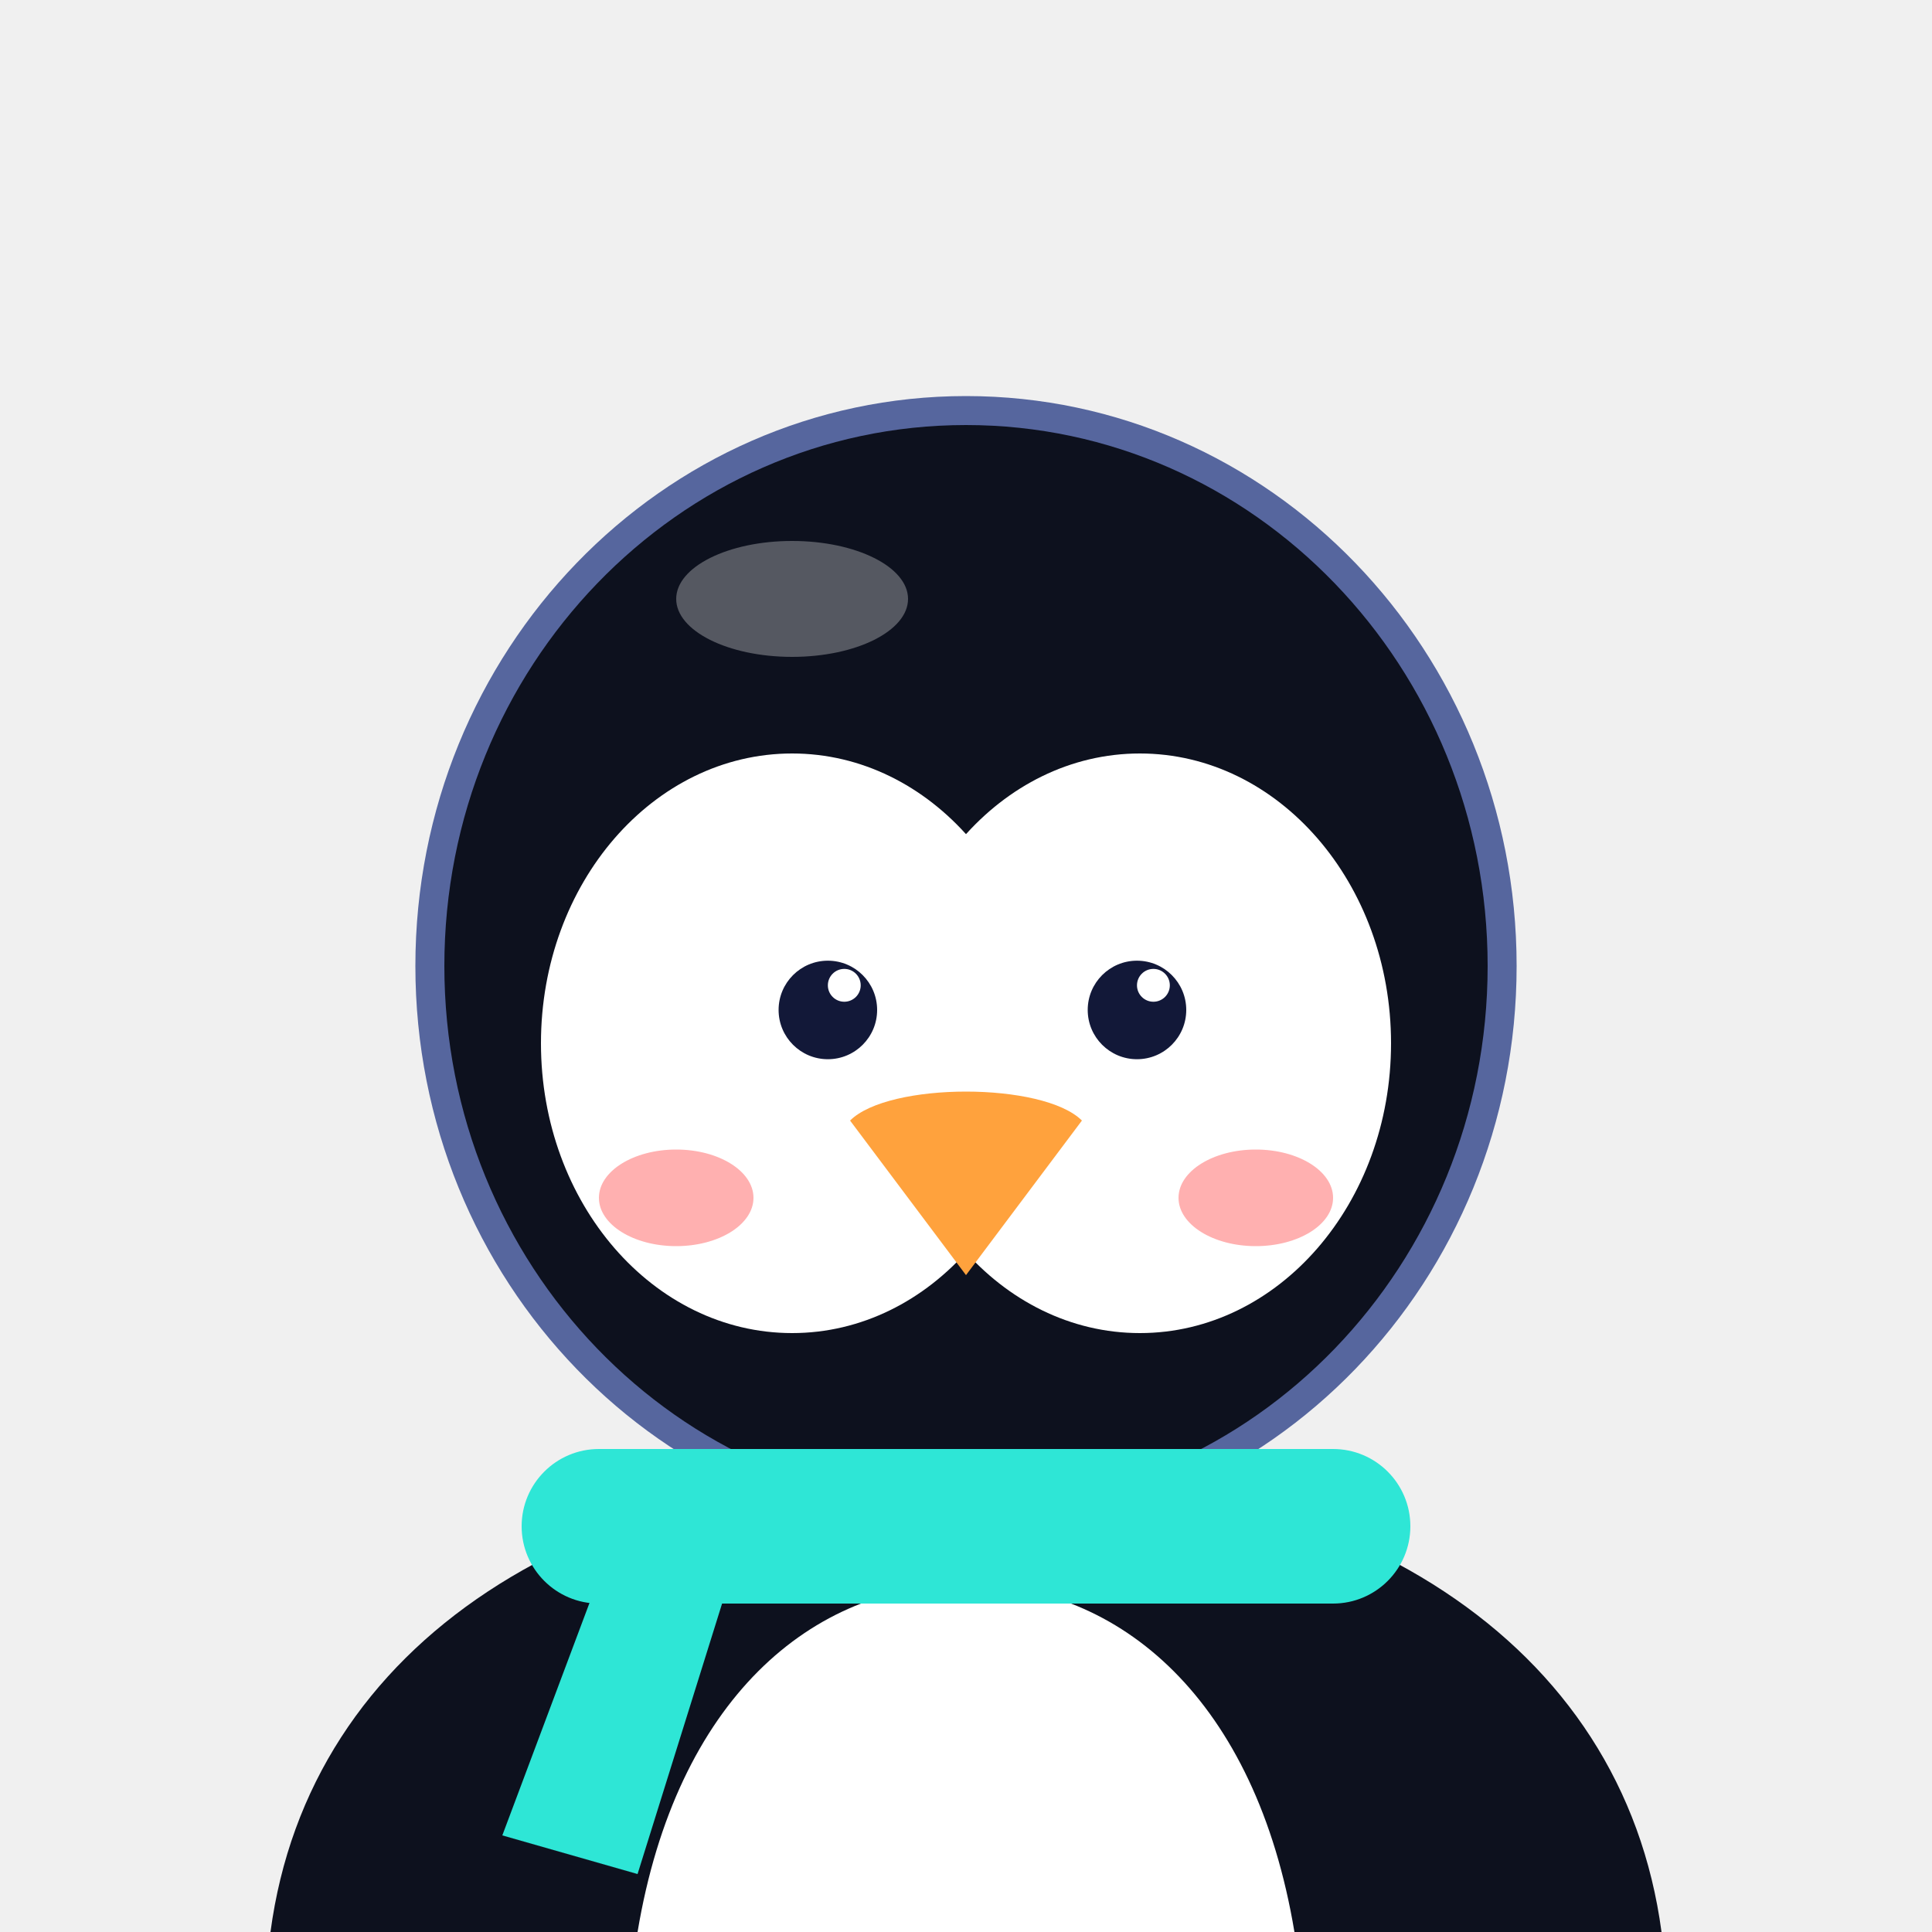
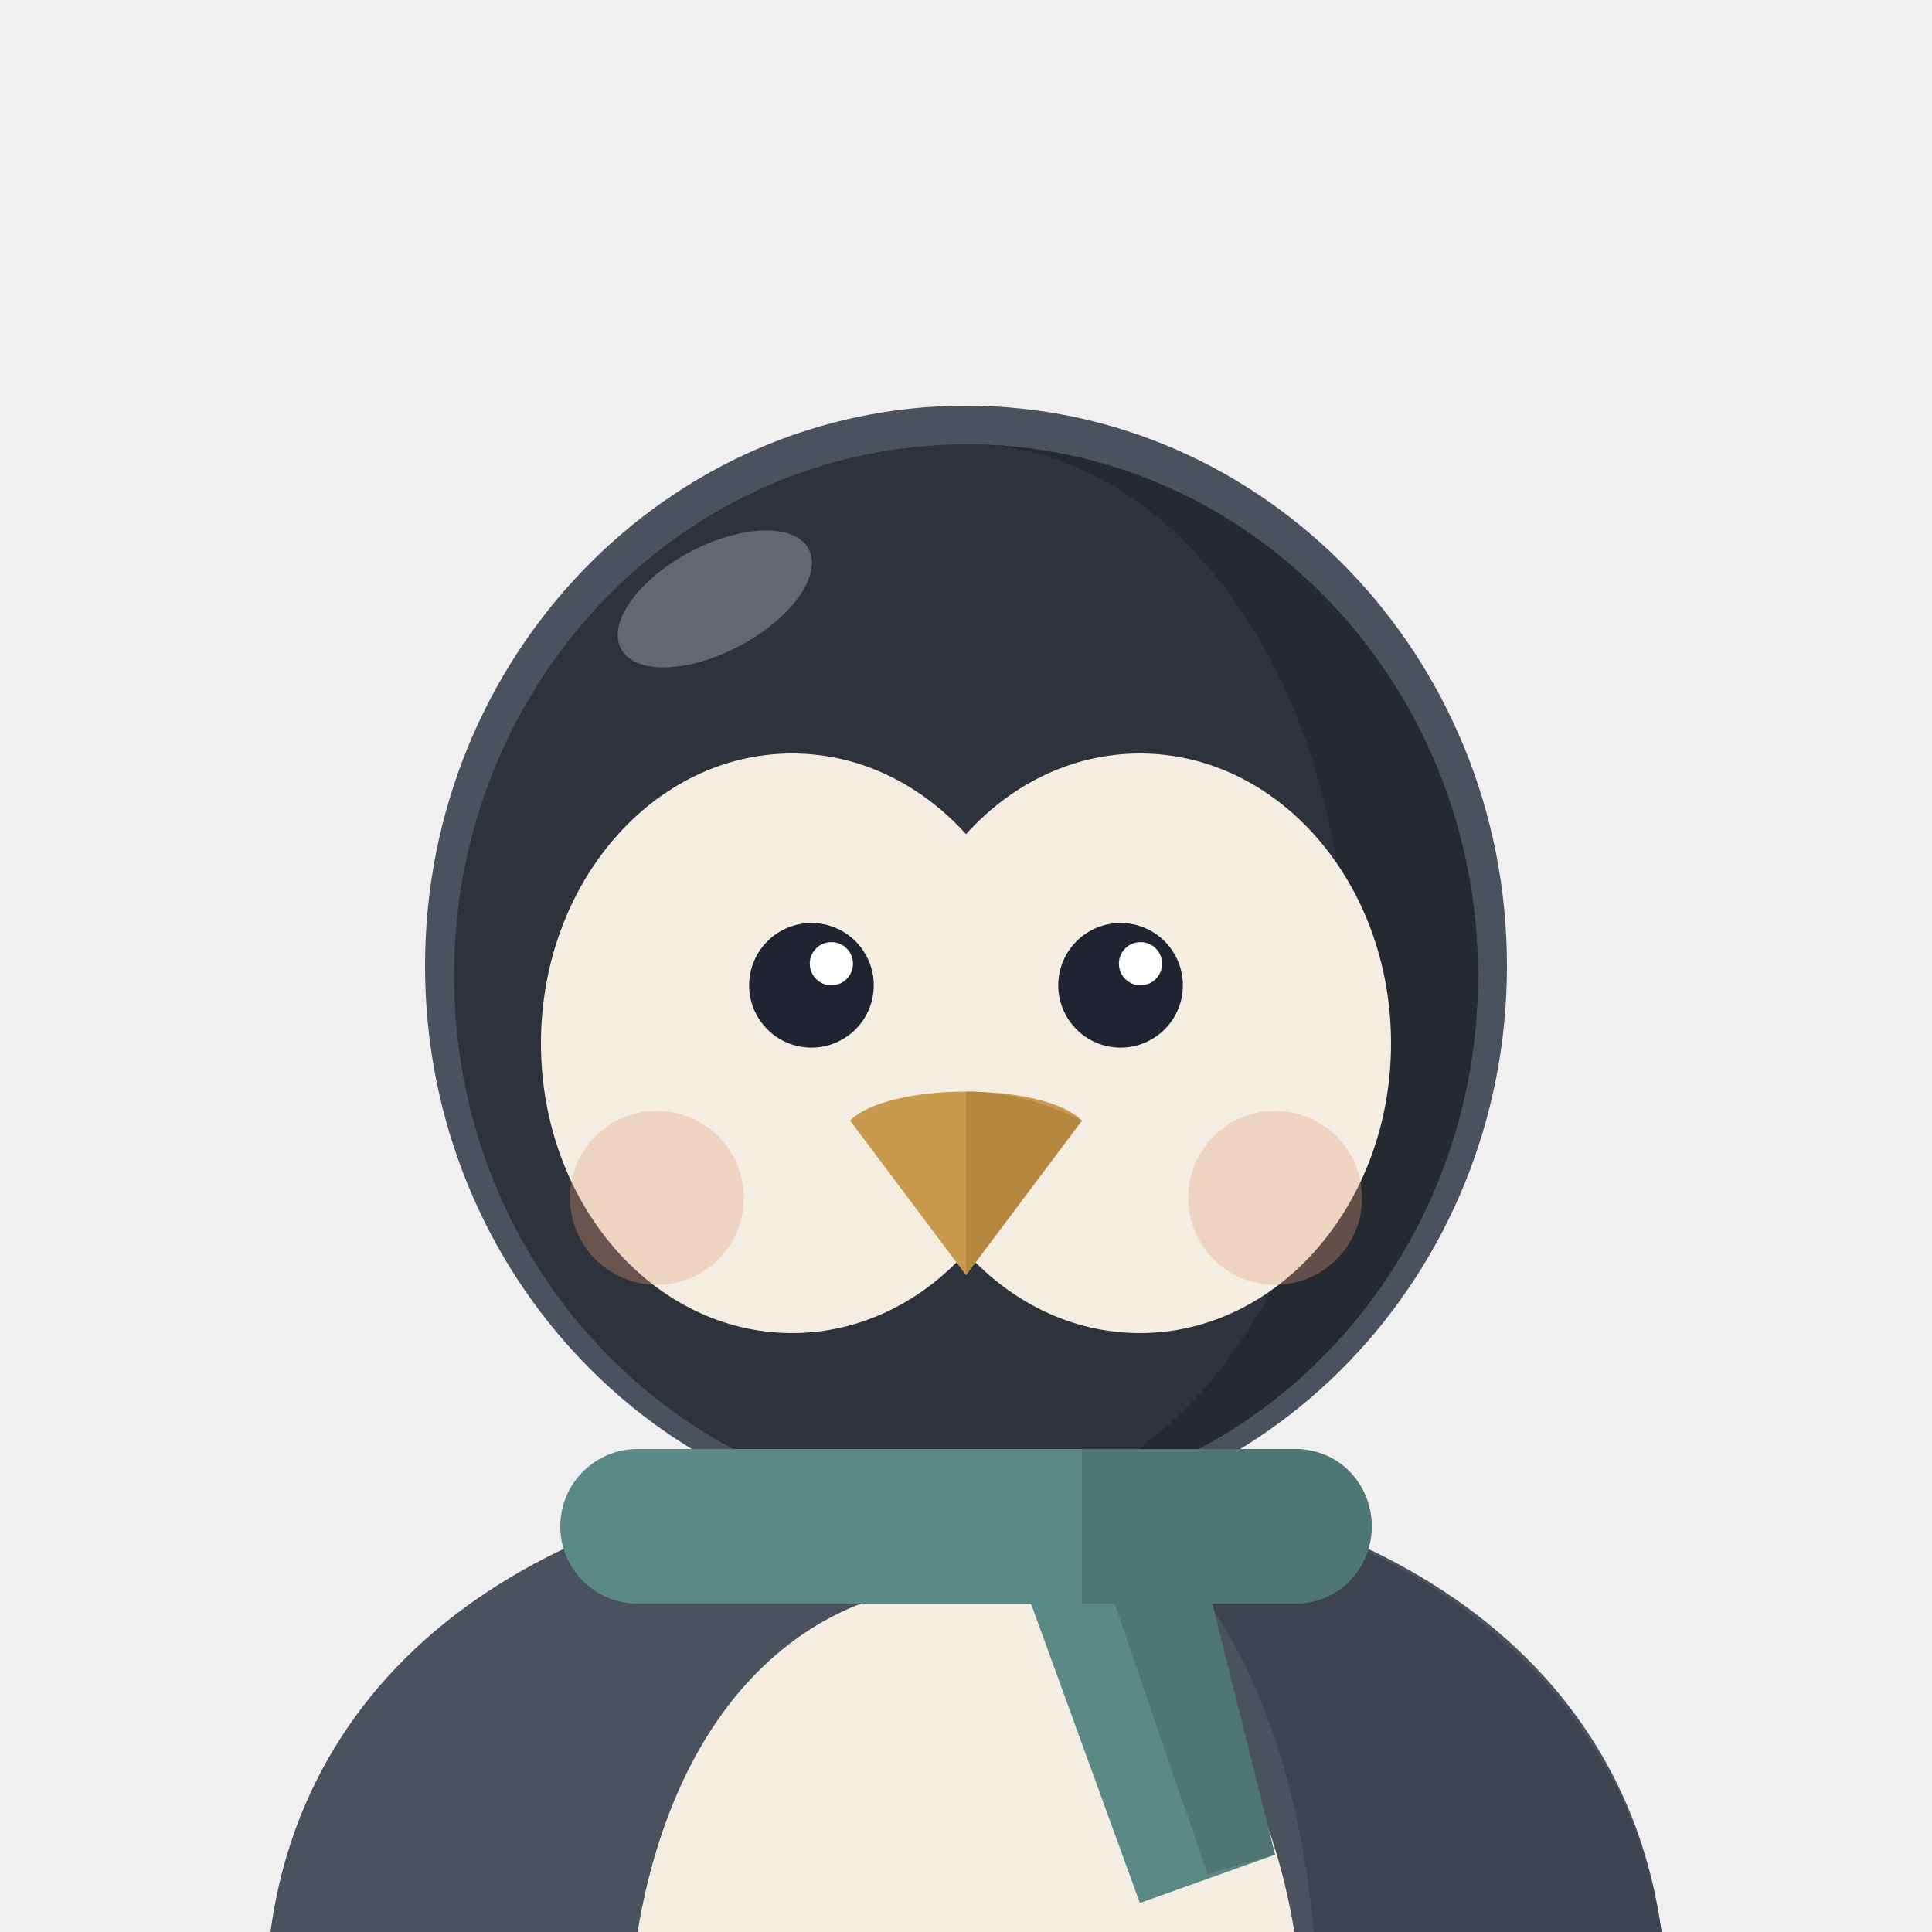
<svg xmlns="http://www.w3.org/2000/svg" viewBox="0 0 200 200" role="img" aria-label="Ingrid, a chess bot">
-   <path d="M28 200 C32 170 60 152 100 152 C140 152 168 170 172 200 Z" fill="#0D111E" />
-   <path d="M66 200 C70 176 84 164 100 164 C116 164 130 176 134 200 Z" fill="#FFFFFF" />
-   <ellipse cx="100" cy="100" rx="57" ry="59" fill="#56669E" />
-   <ellipse cx="100" cy="100" rx="54" ry="56" fill="#0D111E" />
-   <ellipse cx="82" cy="108" rx="26" ry="30" fill="#FFFFFF" />
-   <ellipse cx="118" cy="108" rx="26" ry="30" fill="#FFFFFF" />
-   <ellipse cx="82" cy="62" rx="12" ry="6" fill="#FFFFFF" opacity=".3" />
-   <ellipse cx="84" cy="102" rx="8.5" ry="10.2" fill="#FFFFFF" />
-   <circle cx="85.7" cy="104.55" r="5.1" fill="#121838" />
-   <circle cx="87.4" cy="102.0" r="1.7" fill="#FFFFFF" />
-   <ellipse cx="116" cy="102" rx="8.5" ry="10.2" fill="#FFFFFF" />
-   <circle cx="117.7" cy="104.55" r="5.1" fill="#121838" />
-   <circle cx="119.4" cy="102.0" r="1.7" fill="#FFFFFF" />
-   <path d="M88 116 C92 112 108 112 112 116 L100 132 Z" fill="#FFA23D" />
-   <ellipse cx="70" cy="124" rx="8" ry="5" fill="#FF6F6F" opacity=".55" />
-   <ellipse cx="130" cy="124" rx="8" ry="5" fill="#FF6F6F" opacity=".55" />
-   <rect x="54" y="150" width="92" height="16" rx="8" fill="#2EE6D6" />
-   <path d="M64 158 L52 190 L66 194 L76 162 Z" fill="#2EE6D6" />
+   <path d="M28 200 C32 170 60 152 100 152 C140 152 168 170 172 200 Z" fill="#4A525E" />
+   <path d="M112 153 C142 155 168 172 172 200 L136 200 C134 178 126 162 112 153 Z" fill="#3D4450" />
+   <path d="M66 200 C70 176 84 164 100 164 C116 164 130 176 134 200 Z" fill="#F4EEE2" />
+   <ellipse cx="100" cy="100" rx="56" ry="58" fill="#4A525E" />
+   <ellipse cx="100" cy="101" rx="53" ry="55" fill="#2E333B" />
+   <path d="M100 46 A53 55 0 0 1 100 156 A39.22 55 0 0 0 100 46 Z" fill="#252A31" />
+   <ellipse cx="82" cy="108" rx="26" ry="30" fill="#F4EEE2" />
+   <ellipse cx="118" cy="108" rx="26" ry="30" fill="#F4EEE2" />
+   <ellipse cx="74" cy="62" rx="11" ry="5.5" fill="#FFFFFF" opacity=".26" transform="rotate(-28 74 62)" />
+   <circle cx="84" cy="102" r="6.45" fill="#1F2430" />
+   <circle cx="86.064" cy="99.764" r="2.236" fill="#FFFFFF" />
+   <circle cx="116" cy="102" r="6.45" fill="#1F2430" />
+   <circle cx="118.064" cy="99.764" r="2.236" fill="#FFFFFF" />
+   <path d="M88 116 C92 112 108 112 112 116 L100 132 Z" fill="#C99A4E" />
+   <path d="M100 113 C104 113 108 114 112 116 L100 132 Z" fill="#B5873E" />
+   <circle cx="68" cy="124" r="9" fill="#E59C7E" opacity=".32" />
+   <circle cx="132" cy="124" r="9" fill="#E59C7E" opacity=".32" />
+   <rect x="58" y="150" width="84" height="16" rx="8" fill="#5B8A86" />
+   <path d="M116 160 L132 192 L118 197 L106 164 Z" fill="#5B8A86" />
+   <path d="M124 160 L132 192 L125 194 L114 162 Z" fill="#4E7773" />
+   <path d="M112 150 L134 150 C139 150 142 154 142 158 C142 162 139 166 134 166 L112 166 Z" fill="#4E7773" />
</svg>
